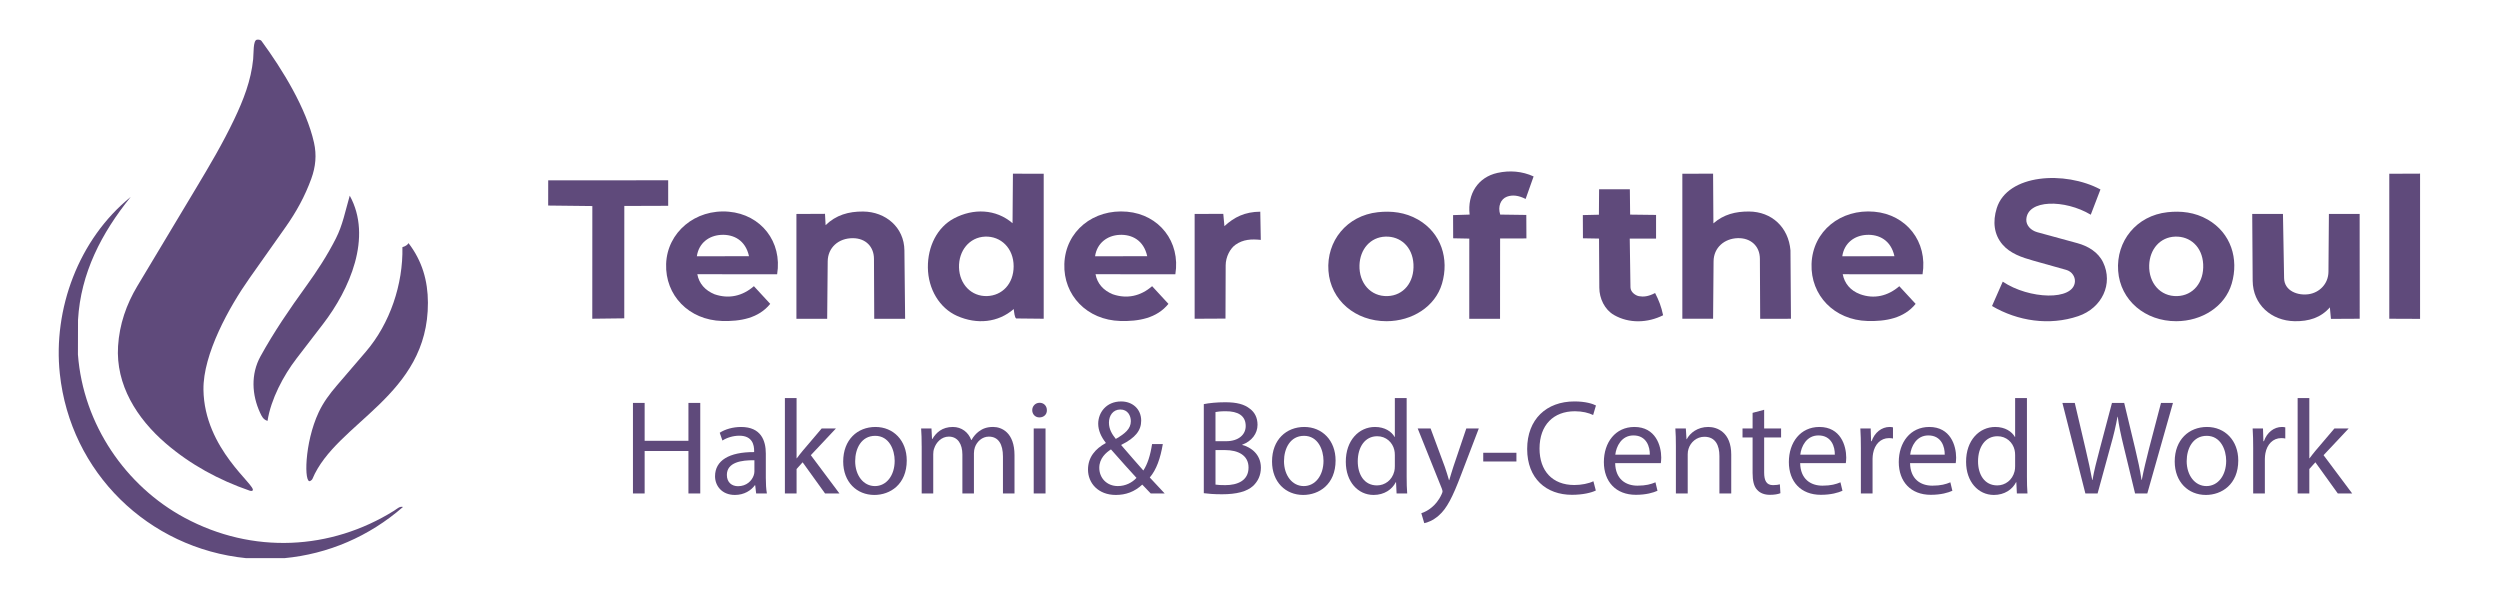
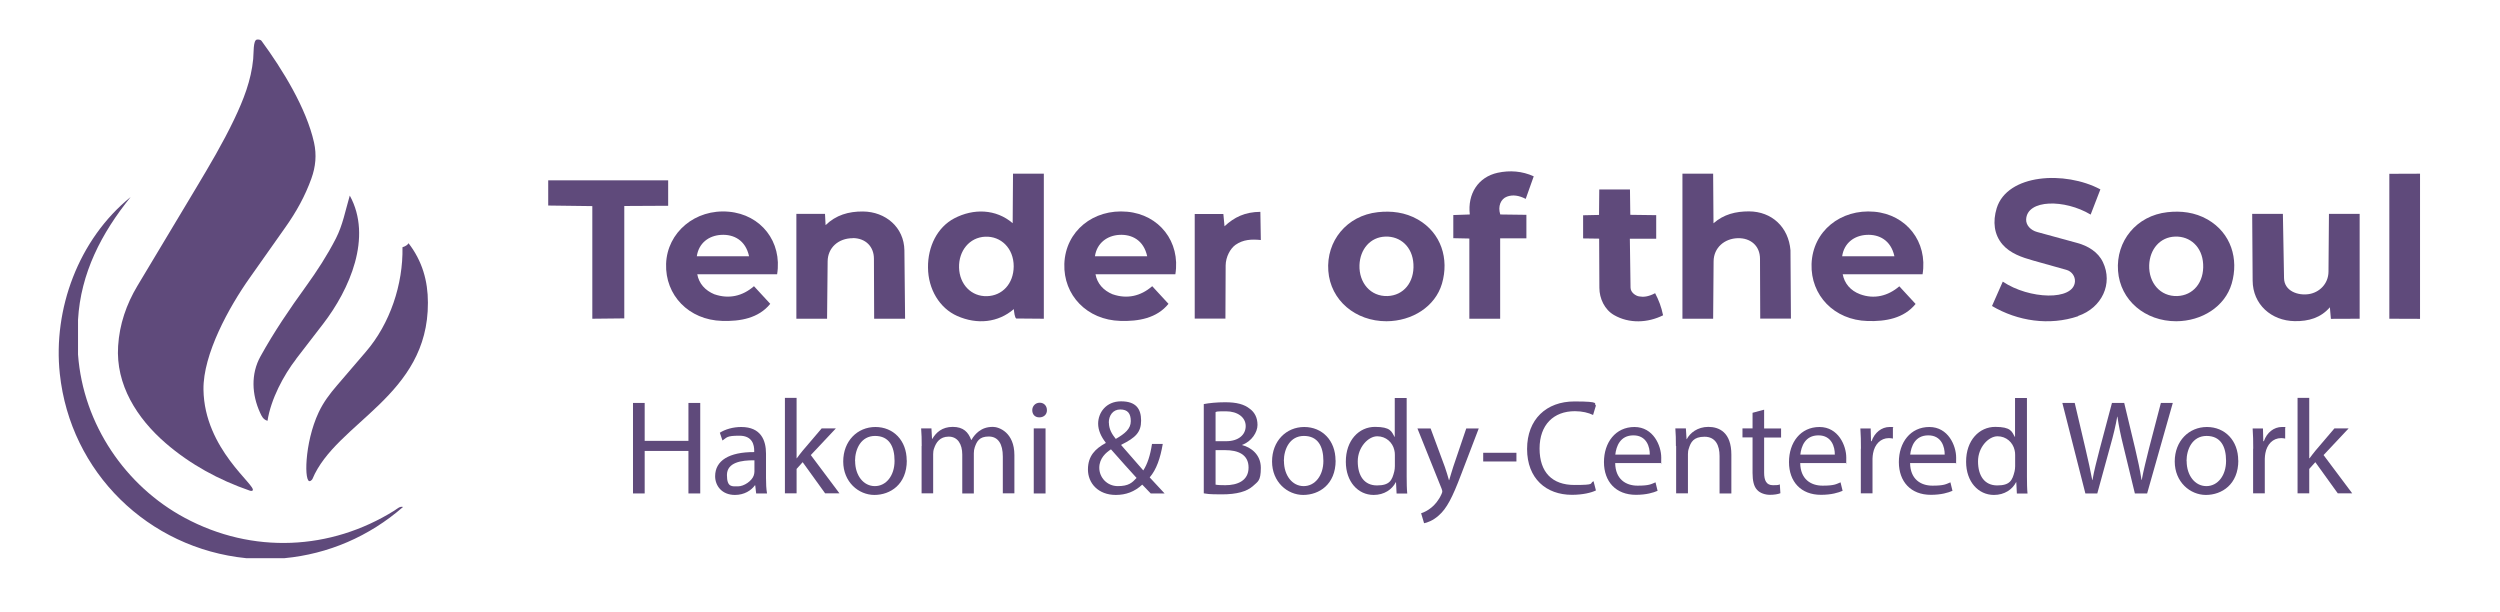
- <svg xmlns="http://www.w3.org/2000/svg" id="Layer_1" data-name="Layer 1" viewBox="0 0 2182.11 533.46">
-   <path d="M248.21,487.19h-33.32c-85.4-8.59-153.48-74.71-162.68-161.03-5.98-56.08,16.14-117.21,61.89-154.28-25.59,31.64-43.67,66.59-46,107.34l-.08,30.2c4.62,61.28,41.93,114.96,93.04,142.47,59.42,31.99,127.56,28.4,182.85-6.08,2.85-1.78,4.86-4.08,7.84-3.31-29.64,25.84-65.43,41.09-103.53,44.69Z" fill="#5f4a7b" />
-   <polygon points="2112.34 151.55 2112.34 278.32 2085.47 278.21 2085.47 151.66 2112.34 151.55" fill="#5f4a7b" />
-   <path d="M177.58,340.03c.67,52.23,46.7,83.99,42.93,88.09-.41.45-1.45.54-2.63.13-26.89-9.27-51.76-22.76-73.31-41.35-25.12-21.66-43.66-51.08-41.52-84.8,1.2-18.99,7.19-36.35,16.93-52.59l51.22-85.4c11.93-19.89,23.2-38.93,33.16-59.81,8.1-16.97,14.75-33.9,16.62-52.71.51-5.18-.14-16.17,3.14-16.89.98-.21,3.19-.24,4.19,1.12,18.31,25.05,39.05,58.72,45.76,88.66,2.44,10.89,1.42,21.07-2.33,31.43-5.54,15.29-13.07,28.99-22.47,42.31l-31.4,44.46c-18.05,25.56-40.68,66.57-40.28,97.35Z" fill="#5f4a7b" />
-   <path d="M270.81,419.82c-5.51,3.04-5.26-33.15,7.39-60.04,4.09-8.7,9.59-16.04,15.76-23.23l25.33-29.52c21.16-24.65,32.63-59.04,31.95-91.29,2.83-.86,4.49-2.06,5.34-3.52,11.99,15.65,16.86,32.95,16.93,51.9.3,81.7-80.11,104.33-100.8,153.89-.35.84-1.41,1.53-1.9,1.79Z" fill="#5f4a7b" />
-   <path d="M258.6,313.24c-11.16,14.52-22.2,35.27-25.08,54.13-3.76-1.11-5.05-3.97-6.51-7.11-7.25-15.67-8.16-33.76.36-49.23,11.88-21.54,25.32-41.16,39.7-61.05,9.82-13.58,18.54-26.97,26.08-41.8,6.01-11.83,8.15-23.68,12.12-37.4,20.04,36.39-.23,81.99-23.23,111.92l-23.46,30.54Z" fill="#5f4a7b" />
-   <path d="M886.95,277.96c-1.35-.93-1.75-5.27-2.11-8.21-13.65,11.82-32.05,13.68-49.41,6.01-15.37-6.8-25.36-23.44-25.54-42.29-.18-18.34,8.11-35.11,22.9-42.9,16.77-8.82,36.44-8.28,51,4.25l.34-43.23,26.86.08v126.54s-24.04-.25-24.04-.25ZM884.75,232.47c.02-15.85-11.21-26.49-24.92-25.94s-23.18,12.34-22.76,26.96,10.76,25.39,24.53,24.93c13.11-.44,23.13-10.66,23.15-25.96Z" fill="#5f4a7b" />
-   <path d="M1813.94,275.96c-25.25,8.54-52.82,4.3-75.22-8.85l9.36-21.28c23.02,15.45,61.77,16.85,63,.08.33-4.47-2.71-8.97-7.59-10.34l-28.95-8.13c-9.86-2.77-19.99-6.17-26.75-14.11-7.33-8.6-8.63-19.8-4.96-31.58,9.33-29.89,59.48-32.94,90.54-16.38l-8.46,22.04c-22.71-13.56-55.51-13.42-56.26,4.23-.21,5.08,3.98,9.51,9.58,11.04l35.09,9.59c9.2,2.52,18.05,7.77,22.35,16.69,9,18.68-.84,39.93-21.73,47Z" fill="#5f4a7b" />
-   <path d="M1536.36,278.28l-.25-52.4c-.05-11.36-8.28-18.33-19.37-18.01-11.54.34-20.96,8.18-21.06,20.24l-.42,50.12-26.84-.03v-126.54s26.84-.09,26.84-.09l.27,43.41c9.01-7.9,19.36-10.42,31.04-10.36,19.96.11,34.52,13.84,36.23,33.87l.43,59.74-26.86.04Z" fill="#5f4a7b" />
-   <path d="M623.68,256.85c12.45,4.29,24.4,1.61,34.36-7.06l14.24,15.44c-10.23,12.63-26.19,15.38-41.95,14.94-29.07-.81-49.84-22.37-48.9-49.84s25.44-48.17,54.78-45.54c27.94,2.5,46.73,26.09,42.11,54.6l-69.67-.04c1.51,8.17,6.81,14.14,15.03,17.5ZM653.76,223.62c-3.07-14.05-13.52-19.18-24.26-18.62s-19.58,7.15-21.26,18.69l45.52-.07Z" fill="#5f4a7b" />
-   <path d="M971.26,256.85c12.45,4.29,24.4,1.61,34.36-7.06l14.24,15.44c-10.23,12.63-26.19,15.38-41.95,14.94-29.07-.81-49.84-22.37-48.9-49.84.98-28.62,25.44-48.17,54.78-45.54,27.94,2.5,46.73,26.09,42.11,54.6l-69.67-.04c1.51,8.17,6.81,14.14,15.03,17.5ZM1001.34,223.62c-3.07-14.05-13.52-19.18-24.26-18.62-10.62.55-19.58,7.15-21.26,18.69l45.52-.07Z" fill="#5f4a7b" />
-   <path d="M1623.49,256.76c12.34,4.56,24.42,1.59,34.31-6.94l14.25,15.42c-10.22,12.63-26.19,15.38-41.95,14.94-29.07-.81-49.84-22.37-48.9-49.84.98-28.62,25.44-48.17,54.78-45.55,27.94,2.5,46.73,26.09,42.11,54.6l-69.67-.03c1.54,8.03,6.75,14.32,15.07,17.39ZM1653.54,223.62c-3.07-14.05-13.52-19.18-24.26-18.62s-19.58,7.15-21.26,18.69l45.52-.07Z" fill="#5f4a7b" />
-   <path d="M1237.63,191.61c20.48,11.75,27.35,34.47,21.01,55.99-5.91,20.09-26.08,32.71-48.36,32.76-27.12.06-48.9-18.16-50.76-43.96-1.87-25.92,15.98-48.22,43.15-51.18,11.73-1.28,23.81,0,34.96,6.4ZM1233.73,230.52c-.81-15.1-11.36-24.42-24.42-23.99-13.26.44-22.25,11.08-22.7,24.94-.5,15.47,9.66,27.45,24.48,26.97,13.87-.45,23.5-11.95,22.64-27.92Z" fill="#5f4a7b" />
-   <path d="M1926.92,191.61c20.48,11.75,27.35,34.47,21.01,55.99-5.91,20.09-26.08,32.71-48.36,32.76-27.12.06-48.9-18.16-50.76-43.96-1.87-25.92,15.98-48.22,43.15-51.18,11.73-1.28,23.81,0,34.96,6.4ZM1923.03,230.52c-.81-15.1-11.36-24.42-24.42-23.99-13.26.44-22.25,11.08-22.7,24.94-.5,15.47,9.66,27.45,24.48,26.97,13.87-.45,23.5-11.95,22.64-27.92Z" fill="#5f4a7b" />
-   <path d="M744.44,207.89c-12.66-.08-21.87,8.35-21.98,20.21l-.46,50.14h-26.85s0-91.48,0-91.48l24.95-.12.52,9.89c9.07-8.84,20.04-12,32.73-11.9,19.68.16,35.85,13.81,36.06,33.89l.62,59.72h-26.96s-.23-52.38-.23-52.38c-.05-10.31-6.99-17.9-18.4-17.97Z" fill="#5f4a7b" />
-   <path d="M2059.61,186.73l.04,91.48-25.1.13-.95-10.07c-7.95,9.18-18.53,12.27-30.65,12.09-20.45-.31-36.58-14.56-36.72-35.39l-.39-58.22h26.83s.99,56.06.99,56.06c.2,11.19,12.09,15.44,21.67,13.95,9.02-1.4,16.96-8.81,17.05-19.6l.39-50.43h26.84Z" fill="#5f4a7b" />
-   <polygon points="544.89 277.86 516.97 278.2 517.02 179.85 478.47 179.41 478.5 157.38 583.22 157.37 583.22 179.64 544.93 179.77 544.89 277.86" fill="#5f4a7b" />
-   <path d="M1309.36,208.15l-.06,70.11h-26.87s.03-69.99.03-69.99l-14.07-.28-.08-20.23,14.44-.46c-2.09-18.1,7.38-32.68,24.33-36.39,10.68-2.34,21.45-1.51,31.52,3.09l-6.97,19.66c-6.03-3.05-11.37-3.81-16.27-2-5.48,2.02-8.18,8.52-5.91,15.63l22.78.32.1,20.5-22.97.06Z" fill="#5f4a7b" />
-   <path d="M1444.64,255.75c3.27,6.38,5.39,11.7,6.99,19.42-13.41,6.74-29.63,7.37-42.84-.21-8.21-4.71-12.79-14.43-12.84-23.82l-.25-42.9-14.04-.25-.09-20.25,14.03-.33.16-22.19h26.84s.26,22.1.26,22.1l22.62.28v20.63s-22.97.05-22.97.05l.63,42.5c.07,4.45,4.72,7.26,7.41,7.74,3.85.68,8.04.41,14.08-2.75Z" fill="#5f4a7b" />
-   <path d="M1069.66,278.08l-26.93.14v-91.47s25.01-.1,25.01-.1l.98,10.76c8.5-7.86,17.82-12.54,31.31-12.64l.45,24.62c-8.19-.83-15.29-.53-22.09,4.23-4.53,3.17-8.54,10.43-8.57,18.01l-.16,46.45Z" fill="#5f4a7b" />
+ <svg xmlns="http://www.w3.org/2000/svg" id="Layer_1" version="1.1" viewBox="0 0 2182.1 533.5">
+   <defs>
+     <style>
+       .st0 {
+         fill: #5f4a7b;
+       }
+     </style>
+   </defs>
+   <path class="st0" d="M248.2,487.2h-33.3c-85.4-8.6-153.5-74.7-162.7-161-6-56.1,16.1-117.2,61.9-154.3-25.6,31.6-43.7,66.6-46,107.3v30.2c4.5,61.3,41.8,115,93,142.5,59.4,32,127.6,28.4,182.9-6.1,2.9-1.8,4.9-4.1,7.8-3.3-29.6,25.8-65.4,41.1-103.5,44.7h0Z" />
+   <polygon class="st0" points="2112.3 151.6 2112.3 278.3 2085.5 278.2 2085.5 151.7 2112.3 151.6" />
+   <path class="st0" d="M177.6,340c.7,52.2,46.7,84,42.9,88.1-.4.5-1.4.5-2.6.1-26.9-9.3-51.8-22.8-73.3-41.4-25.1-21.7-43.7-51.1-41.5-84.8,1.2-19,7.2-36.4,16.9-52.6l51.2-85.4c11.9-19.9,23.2-38.9,33.2-59.8,8.1-17,14.8-33.9,16.6-52.7.5-5.2-.1-16.2,3.1-16.9,1-.2,3.2-.2,4.2,1.1,18.3,25,39.1,58.7,45.8,88.7,2.4,10.9,1.4,21.1-2.3,31.4-5.5,15.3-13.1,29-22.5,42.3l-31.4,44.5c-18.1,25.6-40.7,66.6-40.3,97.4h0Z" />
+   <path class="st0" d="M270.8,419.8c-5.5,3-5.3-33.1,7.4-60,4.1-8.7,9.6-16,15.8-23.2l25.3-29.5c21.2-24.6,32.6-59,32-91.3,2.8-.9,4.5-2.1,5.3-3.5,12,15.6,16.9,32.9,16.9,51.9.3,81.7-80.1,104.3-100.8,153.9-.4.8-1.4,1.5-1.9,1.8h0Z" />
+   <path class="st0" d="M258.6,313.2c-11.2,14.5-22.2,35.3-25.1,54.1-3.8-1.1-5.1-4-6.5-7.1-7.2-15.7-8.2-33.8.4-49.2,11.9-21.5,25.3-41.2,39.7-61.1,9.8-13.6,18.5-27,26.1-41.8,6-11.8,8.1-23.7,12.1-37.4,20,36.4-.2,82-23.2,111.9l-23.5,30.5h0Z" />
+   <path class="st0" d="M887,278c-1.3-.9-1.8-5.3-2.1-8.2-13.7,11.8-32,13.7-49.4,6-15.4-6.8-25.4-23.4-25.5-42.3-.2-18.3,8.1-35.1,22.9-42.9,16.8-8.8,36.4-8.3,51,4.2l.3-43.2h26.9v126.6l-24-.2h0ZM884.8,232.5c0-15.9-11.2-26.5-24.9-25.9s-23.2,12.3-22.8,27,10.8,25.4,24.5,24.9c13.1-.4,23.1-10.7,23.2-26h0Z" />
+   <path class="st0" d="M1813.9,276c-25.2,8.5-52.8,4.3-75.2-8.9l9.4-21.3c23,15.5,61.8,16.9,63,0,.3-4.5-2.7-9-7.6-10.3l-28.9-8.1c-9.9-2.8-20-6.2-26.8-14.1-7.3-8.6-8.6-19.8-5-31.6,9.3-29.9,59.5-32.9,90.5-16.4l-8.5,22c-22.7-13.6-55.5-13.4-56.3,4.2-.2,5.1,4,9.5,9.6,11l35.1,9.6c9.2,2.5,18.1,7.8,22.3,16.7,9,18.7-.8,39.9-21.7,47h0Z" />
+   <path class="st0" d="M1536.4,278.3l-.2-52.4c0-11.4-8.3-18.3-19.4-18-11.5.3-21,8.2-21.1,20.2l-.4,50.1h-26.8v-126.6h26.8c0,0,.3,43.3.3,43.3,9-7.9,19.4-10.4,31-10.4,20,.1,34.5,13.8,36.2,33.9l.4,59.7h-26.9s0,0,0,0Z" />
+   <path class="st0" d="M623.7,256.9c12.5,4.3,24.4,1.6,34.4-7.1l14.2,15.4c-10.2,12.6-26.2,15.4-42,14.9-29.1-.8-49.8-22.4-48.9-49.8s25.4-48.2,54.8-45.5c27.9,2.5,46.7,26.1,42.1,54.6h-69.7c1.5,8.1,6.8,14.1,15,17.5h0ZM653.8,223.6c-3.1-14.1-13.5-19.2-24.3-18.6s-19.6,7.1-21.3,18.7h45.5Z" />
+   <path class="st0" d="M971.3,256.9c12.5,4.3,24.4,1.6,34.4-7.1l14.2,15.4c-10.2,12.6-26.2,15.4-42,14.9-29.1-.8-49.8-22.4-48.9-49.8,1-28.6,25.4-48.2,54.8-45.5,27.9,2.5,46.7,26.1,42.1,54.6h-69.7c1.5,8.1,6.8,14.1,15,17.5h0ZM1001.3,223.6c-3.1-14.1-13.5-19.2-24.3-18.6-10.6.6-19.6,7.1-21.3,18.7h45.5Z" />
+   <path class="st0" d="M1623.5,256.8c12.3,4.6,24.4,1.6,34.3-6.9l14.2,15.4c-10.2,12.6-26.2,15.4-41.9,14.9-29.1-.8-49.8-22.4-48.9-49.8,1-28.6,25.4-48.2,54.8-45.6,27.9,2.5,46.7,26.1,42.1,54.6h-69.7c1.5,8,6.8,14.3,15.1,17.4h0ZM1653.5,223.6c-3.1-14.1-13.5-19.2-24.3-18.6s-19.6,7.1-21.3,18.7h45.5Z" />
+   <path class="st0" d="M1237.6,191.6c20.5,11.8,27.3,34.5,21,56-5.9,20.1-26.1,32.7-48.4,32.8-27.1,0-48.9-18.2-50.8-44-1.9-25.9,16-48.2,43.2-51.2,11.7-1.3,23.8,0,35,6.4h0ZM1233.7,230.5c-.8-15.1-11.4-24.4-24.4-24-13.3.4-22.2,11.1-22.7,24.9-.5,15.5,9.7,27.5,24.5,27,13.9-.5,23.5-11.9,22.6-27.9Z" />
+   <path class="st0" d="M1926.9,191.6c20.5,11.8,27.3,34.5,21,56-5.9,20.1-26.1,32.7-48.4,32.8-27.1,0-48.9-18.2-50.8-44-1.9-25.9,16-48.2,43.2-51.2,11.7-1.3,23.8,0,35,6.4h0ZM1923,230.5c-.8-15.1-11.4-24.4-24.4-24-13.3.4-22.2,11.1-22.7,24.9-.5,15.5,9.7,27.5,24.5,27,13.9-.5,23.5-11.9,22.6-27.9Z" />
+   <path class="st0" d="M744.4,207.9c-12.7,0-21.9,8.4-22,20.2l-.5,50.1h-26.8v-91.5h25c0-.1.5,9.8.5,9.8,9.1-8.8,20-12,32.7-11.9,19.7.2,35.8,13.8,36.1,33.9l.6,59.7h-27l-.2-52.4c0-10.3-7-17.9-18.4-18h0Z" />
+   <path class="st0" d="M2059.6,186.7v91.5s-25.1.1-25.1.1l-.9-10.1c-7.9,9.2-18.5,12.3-30.7,12.1-20.4-.3-36.6-14.6-36.7-35.4l-.4-58.2h26.8l1,56.1c.2,11.2,12.1,15.4,21.7,13.9,9-1.4,17-8.8,17.1-19.6l.4-50.4h26.8,0Z" />
+   <polygon class="st0" points="544.9 277.9 517 278.2 517 179.9 478.5 179.4 478.5 157.4 583.2 157.4 583.2 179.6 544.9 179.8 544.9 277.9" />
+   <path class="st0" d="M1309.4,208.1v70.1h-26.9v-70s-14-.3-14-.3v-20.2c0,0,14.4-.5,14.4-.5-2.1-18.1,7.4-32.7,24.3-36.4,10.7-2.3,21.4-1.5,31.5,3.1l-7,19.7c-6-3.1-11.4-3.8-16.3-2-5.5,2-8.2,8.5-5.9,15.6l22.8.3v20.5c0,0-22.9,0-22.9,0h0Z" />
+   <path class="st0" d="M1444.6,255.8c3.3,6.4,5.4,11.7,7,19.4-13.4,6.7-29.6,7.4-42.8-.2-8.2-4.7-12.8-14.4-12.8-23.8l-.2-42.9-14-.2v-20.2c0,0,13.9-.3,13.9-.3l.2-22.2h26.8l.3,22.1,22.6.3v20.6h-23c0,0,.6,42.6.6,42.6,0,4.4,4.7,7.3,7.4,7.7,3.8.7,8,.4,14.1-2.8h0Z" />
+   <path class="st0" d="M1069.7,278.1h-26.9c0,.1,0-91.3,0-91.3h25c0-.1,1,10.7,1,10.7,8.5-7.9,17.8-12.5,31.3-12.6l.4,24.6c-8.2-.8-15.3-.5-22.1,4.2-4.5,3.2-8.5,10.4-8.6,18l-.2,46.5Z" />
  <g>
-     <path d="M562.67,351.68v33.07h38.23v-33.07h10.32v79.04h-10.32v-37.06h-38.23v37.06h-10.2v-79.04h10.2Z" fill="#5f4a7b" />
-     <path d="M660,430.72l-.82-7.15h-.35c-3.17,4.46-9.26,8.44-17.36,8.44-11.49,0-17.35-8.09-17.35-16.3,0-13.72,12.2-21.22,34.12-21.11v-1.17c0-4.69-1.29-13.13-12.9-13.13-5.28,0-10.79,1.64-14.78,4.22l-2.35-6.8c4.69-3.05,11.49-5.04,18.65-5.04,17.35,0,21.58,11.84,21.58,23.22v21.22c0,4.92.23,9.73.94,13.6h-9.38ZM658.48,401.75c-11.26-.23-24.04,1.76-24.04,12.78,0,6.68,4.46,9.85,9.73,9.85,7.39,0,12.08-4.69,13.72-9.5.35-1.06.59-2.23.59-3.28v-9.85Z" fill="#5f4a7b" />
-     <path d="M695.3,399.99h.23c1.41-1.99,3.4-4.46,5.04-6.45l16.65-19.58h12.43l-21.93,23.34,24.98,33.42h-12.55l-19.58-27.21-5.28,5.86v21.34h-10.2v-83.26h10.2v52.53Z" fill="#5f4a7b" />
-     <path d="M791.45,401.87c0,20.99-14.54,30.14-28.26,30.14-15.36,0-27.21-11.26-27.21-29.2,0-19,12.43-30.14,28.14-30.14s27.32,11.84,27.32,29.2ZM746.43,402.46c0,12.43,7.15,21.81,17.24,21.81s17.24-9.26,17.24-22.05c0-9.62-4.81-21.81-17-21.81s-17.47,11.26-17.47,22.05Z" fill="#5f4a7b" />
-     <path d="M804.47,389.32c0-5.86-.12-10.67-.47-15.36h9.03l.47,9.15h.35c3.17-5.39,8.44-10.44,17.82-10.44,7.74,0,13.6,4.69,16.07,11.37h.23c1.76-3.17,3.99-5.63,6.33-7.39,3.4-2.58,7.15-3.99,12.55-3.99,7.5,0,18.65,4.92,18.65,24.62v33.42h-10.08v-32.13c0-10.91-3.99-17.47-12.31-17.47-5.86,0-10.44,4.34-12.2,9.38-.47,1.41-.82,3.28-.82,5.16v35.06h-10.08v-34.01c0-9.03-3.99-15.6-11.84-15.6-6.45,0-11.14,5.16-12.78,10.32-.59,1.52-.82,3.28-.82,5.04v34.24h-10.08v-41.39Z" fill="#5f4a7b" />
-     <path d="M913.76,358.01c.12,3.52-2.46,6.33-6.57,6.33-3.63,0-6.21-2.81-6.21-6.33s2.7-6.45,6.45-6.45,6.33,2.81,6.33,6.45ZM902.27,430.72v-56.76h10.32v56.76h-10.32Z" fill="#5f4a7b" />
-     <path d="M1004.41,430.72c-2.23-2.23-4.34-4.46-7.39-7.74-6.8,6.33-14.42,9.03-23.1,9.03-15.36,0-24.27-10.32-24.27-22.16,0-10.79,6.45-18.18,15.48-23.1v-.35c-4.1-5.16-6.57-10.91-6.57-16.53,0-9.62,6.92-19.47,20.05-19.47,9.85,0,17.47,6.57,17.47,16.77,0,8.33-4.81,14.89-17.35,21.11v.35c6.68,7.74,14.19,16.42,19.23,22.05,3.63-5.51,6.1-13.13,7.62-23.1h9.38c-2.11,12.43-5.51,22.28-11.38,29.2,4.22,4.46,8.33,8.91,13.02,13.95h-12.2ZM991.98,417.11c-4.69-5.16-13.49-14.78-22.28-24.86-4.22,2.7-10.2,7.74-10.2,16.06,0,9.03,6.68,15.95,16.18,15.95,6.8,0,12.55-3.05,16.3-7.15ZM967.94,368.92c0,5.63,2.58,9.97,5.98,14.19,7.97-4.57,13.13-8.79,13.13-15.48,0-4.81-2.7-10.2-9.15-10.2s-9.97,5.39-9.97,11.49Z" fill="#5f4a7b" />
-     <path d="M1050.73,352.74c4.46-.94,11.49-1.64,18.64-1.64,10.2,0,16.77,1.76,21.69,5.75,4.1,3.05,6.57,7.74,6.57,13.95,0,7.62-5.04,14.31-13.37,17.35v.23c7.5,1.88,16.3,8.09,16.3,19.82,0,6.8-2.7,11.96-6.68,15.83-5.51,5.04-14.42,7.39-27.32,7.39-7.04,0-12.43-.47-15.83-.94v-77.75ZM1060.93,385.1h9.26c10.79,0,17.12-5.63,17.12-13.25,0-9.26-7.04-12.9-17.35-12.9-4.69,0-7.39.35-9.03.7v25.45ZM1060.93,422.98c1.99.35,4.92.47,8.56.47,10.55,0,20.29-3.87,20.29-15.36,0-10.79-9.26-15.24-20.4-15.24h-8.44v30.14Z" fill="#5f4a7b" />
-     <path d="M1165.76,401.87c0,20.99-14.54,30.14-28.26,30.14-15.36,0-27.21-11.26-27.21-29.2,0-19,12.43-30.14,28.14-30.14s27.32,11.84,27.32,29.2ZM1120.73,402.46c0,12.43,7.15,21.81,17.24,21.81s17.24-9.26,17.24-22.05c0-9.62-4.81-21.81-17-21.81s-17.47,11.26-17.47,22.05Z" fill="#5f4a7b" />
-     <path d="M1227.79,347.46v68.6c0,5.04.12,10.79.47,14.66h-9.26l-.47-9.85h-.23c-3.17,6.33-10.08,11.14-19.35,11.14-13.72,0-24.27-11.61-24.27-28.85-.12-18.88,11.61-30.49,25.45-30.49,8.68,0,14.54,4.1,17.12,8.68h.23v-33.89h10.32ZM1217.47,397.06c0-1.29-.12-3.05-.47-4.34-1.52-6.57-7.15-11.96-14.89-11.96-10.67,0-17,9.38-17,21.93,0,11.49,5.63,20.99,16.77,20.99,6.92,0,13.25-4.57,15.13-12.31.35-1.41.47-2.81.47-4.46v-9.85Z" fill="#5f4a7b" />
-     <path d="M1248.67,373.96l12.43,33.54c1.29,3.75,2.7,8.21,3.64,11.61h.23c1.06-3.4,2.23-7.74,3.63-11.84l11.26-33.3h10.91l-15.48,40.46c-7.39,19.47-12.43,29.43-19.47,35.53-5.04,4.46-10.08,6.21-12.66,6.68l-2.58-8.68c2.58-.82,5.98-2.46,9.03-5.04,2.81-2.23,6.33-6.21,8.68-11.49.47-1.06.82-1.88.82-2.46s-.23-1.41-.7-2.7l-20.99-52.3h11.26Z" fill="#5f4a7b" />
-     <path d="M1323.6,395.19v7.62h-28.96v-7.62h28.96Z" fill="#5f4a7b" />
-     <path d="M1392.9,428.14c-3.75,1.88-11.26,3.75-20.87,3.75-22.28,0-39.05-14.07-39.05-39.99s16.77-41.51,41.28-41.51c9.85,0,16.07,2.11,18.76,3.52l-2.46,8.33c-3.87-1.88-9.38-3.28-15.95-3.28-18.53,0-30.84,11.84-30.84,32.6,0,19.35,11.14,31.78,30.37,31.78,6.21,0,12.55-1.29,16.65-3.28l2.11,8.09Z" fill="#5f4a7b" />
-     <path d="M1409.79,404.21c.23,13.95,9.15,19.7,19.46,19.7,7.39,0,11.84-1.29,15.71-2.93l1.76,7.39c-3.63,1.64-9.85,3.52-18.88,3.52-17.47,0-27.91-11.49-27.91-28.61s10.08-30.61,26.62-30.61c18.53,0,23.45,16.3,23.45,26.74,0,2.11-.23,3.75-.35,4.81h-39.87ZM1440.04,396.83c.12-6.57-2.7-16.77-14.31-16.77-10.44,0-15.01,9.62-15.83,16.77h30.14Z" fill="#5f4a7b" />
-     <path d="M1462.79,389.32c0-5.86-.12-10.67-.47-15.36h9.15l.59,9.38h.23c2.81-5.39,9.38-10.67,18.76-10.67,7.86,0,20.05,4.69,20.05,24.16v33.89h-10.32v-32.72c0-9.15-3.4-16.77-13.13-16.77-6.8,0-12.08,4.81-13.84,10.55-.47,1.29-.7,3.05-.7,4.81v34.12h-10.32v-41.39Z" fill="#5f4a7b" />
-     <path d="M1539.83,357.66v16.3h14.78v7.86h-14.78v30.61c0,7.04,1.99,11.02,7.74,11.02,2.7,0,4.69-.35,5.98-.7l.47,7.74c-1.99.82-5.16,1.41-9.15,1.41-4.81,0-8.68-1.52-11.14-4.34-2.93-3.05-3.99-8.09-3.99-14.78v-30.96h-8.79v-7.86h8.79v-13.6l10.08-2.7Z" fill="#5f4a7b" />
-     <path d="M1571.26,404.21c.23,13.95,9.15,19.7,19.46,19.7,7.39,0,11.84-1.29,15.71-2.93l1.76,7.39c-3.63,1.64-9.85,3.52-18.88,3.52-17.47,0-27.91-11.49-27.91-28.61s10.08-30.61,26.62-30.61c18.53,0,23.45,16.3,23.45,26.74,0,2.11-.23,3.75-.35,4.81h-39.87ZM1601.51,396.83c.12-6.57-2.7-16.77-14.31-16.77-10.44,0-15.01,9.62-15.83,16.77h30.14Z" fill="#5f4a7b" />
-     <path d="M1624.26,391.67c0-6.68-.12-12.43-.47-17.71h9.03l.35,11.14h.47c2.58-7.62,8.79-12.43,15.71-12.43,1.17,0,1.99.12,2.93.35v9.73c-1.05-.23-2.11-.35-3.52-.35-7.27,0-12.43,5.51-13.84,13.25-.23,1.41-.47,3.05-.47,4.81v30.25h-10.2v-39.05Z" fill="#5f4a7b" />
-     <path d="M1667.18,404.21c.23,13.95,9.15,19.7,19.47,19.7,7.39,0,11.84-1.29,15.71-2.93l1.76,7.39c-3.63,1.64-9.85,3.52-18.88,3.52-17.47,0-27.91-11.49-27.91-28.61s10.08-30.61,26.62-30.61c18.53,0,23.45,16.3,23.45,26.74,0,2.11-.23,3.75-.35,4.81h-39.87ZM1697.44,396.83c.12-6.57-2.7-16.77-14.31-16.77-10.44,0-15.01,9.62-15.83,16.77h30.14Z" fill="#5f4a7b" />
-     <path d="M1769.2,347.46v68.6c0,5.04.12,10.79.47,14.66h-9.26l-.47-9.85h-.23c-3.17,6.33-10.08,11.14-19.35,11.14-13.72,0-24.27-11.61-24.27-28.85-.12-18.88,11.61-30.49,25.45-30.49,8.68,0,14.54,4.1,17.12,8.68h.23v-33.89h10.32ZM1758.88,397.06c0-1.29-.12-3.05-.47-4.34-1.52-6.57-7.15-11.96-14.89-11.96-10.67,0-17,9.38-17,21.93,0,11.49,5.63,20.99,16.77,20.99,6.92,0,13.25-4.57,15.13-12.31.35-1.41.47-2.81.47-4.46v-9.85Z" fill="#5f4a7b" />
-     <path d="M1820.21,430.72l-20.05-79.04h10.79l9.38,39.99c2.34,9.85,4.46,19.7,5.86,27.32h.23c1.29-7.86,3.75-17.24,6.45-27.44l10.55-39.87h10.67l9.62,40.1c2.23,9.38,4.34,18.76,5.51,27.09h.23c1.64-8.68,3.87-17.47,6.33-27.32l10.44-39.87h10.44l-22.4,79.04h-10.67l-9.97-41.16c-2.46-10.08-4.1-17.82-5.16-25.8h-.23c-1.41,7.86-3.17,15.6-6.1,25.8l-11.26,41.16h-10.67Z" fill="#5f4a7b" />
-     <path d="M1953.66,401.87c0,20.99-14.54,30.14-28.26,30.14-15.36,0-27.21-11.26-27.21-29.2,0-19,12.43-30.14,28.14-30.14s27.32,11.84,27.32,29.2ZM1908.63,402.46c0,12.43,7.15,21.81,17.24,21.81s17.24-9.26,17.24-22.05c0-9.62-4.81-21.81-17-21.81s-17.47,11.26-17.47,22.05Z" fill="#5f4a7b" />
-     <path d="M1966.68,391.67c0-6.68-.12-12.43-.47-17.71h9.03l.35,11.14h.47c2.58-7.62,8.79-12.43,15.71-12.43,1.17,0,1.99.12,2.93.35v9.73c-1.05-.23-2.11-.35-3.52-.35-7.27,0-12.43,5.51-13.84,13.25-.23,1.41-.47,3.05-.47,4.81v30.25h-10.2v-39.05Z" fill="#5f4a7b" />
-     <path d="M2015.69,399.99h.23c1.41-1.99,3.4-4.46,5.04-6.45l16.65-19.58h12.43l-21.93,23.34,24.98,33.42h-12.55l-19.58-27.21-5.28,5.86v21.34h-10.2v-83.26h10.2v52.53Z" fill="#5f4a7b" />
+     <path class="st0" d="M562.7,351.7v33.1h38.2v-33.1h10.3v79h-10.3v-37.1h-38.2v37.1h-10.2v-79h10.2Z" />
+     <path class="st0" d="M660,430.7l-.8-7.1h-.3c-3.2,4.5-9.3,8.4-17.4,8.4-11.5,0-17.3-8.1-17.3-16.3,0-13.7,12.2-21.2,34.1-21.1v-1.2c0-4.7-1.3-13.1-12.9-13.1s-10.8,1.6-14.8,4.2l-2.3-6.8c4.7-3,11.5-5,18.7-5,17.3,0,21.6,11.8,21.6,23.2v21.2c0,4.9.2,9.7.9,13.6h-9.4ZM658.5,401.8c-11.3-.2-24,1.8-24,12.8s4.5,9.9,9.7,9.9,12.1-4.7,13.7-9.5c.3-1.1.6-2.2.6-3.3v-9.9Z" />
+     <path class="st0" d="M695.3,400h.2c1.4-2,3.4-4.5,5-6.5l16.7-19.6h12.4l-21.9,23.3,25,33.4h-12.5l-19.6-27.2-5.3,5.9v21.3h-10.2v-83.3h10.2v52.5h0Z" />
+     <path class="st0" d="M791.5,401.9c0,21-14.5,30.1-28.3,30.1s-27.2-11.3-27.2-29.2,12.4-30.1,28.1-30.1,27.3,11.8,27.3,29.2h0ZM746.4,402.5c0,12.4,7.2,21.8,17.2,21.8s17.2-9.3,17.2-22-4.8-21.8-17-21.8-17.5,11.3-17.5,22h0Z" />
+     <path class="st0" d="M804.5,389.3c0-5.9-.1-10.7-.5-15.4h9l.5,9.1h.3c3.2-5.4,8.4-10.4,17.8-10.4s13.6,4.7,16.1,11.4h.2c1.8-3.2,4-5.6,6.3-7.4,3.4-2.6,7.2-4,12.5-4s18.7,4.9,18.7,24.6v33.4h-10.1v-32.1c0-10.9-4-17.5-12.3-17.5s-10.4,4.3-12.2,9.4c-.5,1.4-.8,3.3-.8,5.2v35.1h-10.1v-34c0-9-4-15.6-11.8-15.6s-11.1,5.2-12.8,10.3c-.6,1.5-.8,3.3-.8,5v34.2h-10.1v-41.4h0Z" />
+     <path class="st0" d="M913.8,358c.1,3.5-2.5,6.3-6.6,6.3s-6.2-2.8-6.2-6.3,2.7-6.5,6.5-6.5,6.3,2.8,6.3,6.5ZM902.3,430.7v-56.8h10.3v56.8h-10.3Z" />
+     <path class="st0" d="M1004.4,430.7c-2.2-2.2-4.3-4.5-7.4-7.7-6.8,6.3-14.4,9-23.1,9-15.4,0-24.3-10.3-24.3-22.2s6.5-18.2,15.5-23.1v-.4c-4.1-5.2-6.6-10.9-6.6-16.5,0-9.6,6.9-19.5,20-19.5s17.5,6.6,17.5,16.8-4.8,14.9-17.3,21.1v.4c6.7,7.7,14.2,16.4,19.2,22,3.6-5.5,6.1-13.1,7.6-23.1h9.4c-2.1,12.4-5.5,22.3-11.4,29.2,4.2,4.5,8.3,8.9,13,14h-12.2,0ZM992,417.1c-4.7-5.2-13.5-14.8-22.3-24.9-4.2,2.7-10.2,7.7-10.2,16.1s6.7,16,16.2,16,12.5-3,16.3-7.1h0ZM967.9,368.9c0,5.6,2.6,10,6,14.2,8-4.6,13.1-8.8,13.1-15.5s-2.7-10.2-9.2-10.2-10,5.4-10,11.5h0Z" />
+     <path class="st0" d="M1050.7,352.7c4.5-.9,11.5-1.6,18.6-1.6,10.2,0,16.8,1.8,21.7,5.8,4.1,3,6.6,7.7,6.6,14s-5,14.3-13.4,17.4v.2c7.5,1.9,16.3,8.1,16.3,19.8s-2.7,12-6.7,15.8c-5.5,5-14.4,7.4-27.3,7.4s-12.4-.5-15.8-.9v-77.8h0ZM1060.9,385.1h9.3c10.8,0,17.1-5.6,17.1-13.2s-7-12.9-17.3-12.9-7.4.4-9,.7v25.5h0ZM1060.9,423c2,.4,4.9.5,8.6.5,10.6,0,20.3-3.9,20.3-15.4s-9.3-15.2-20.4-15.2h-8.4v30.1h0Z" />
+     <path class="st0" d="M1165.8,401.9c0,21-14.5,30.1-28.3,30.1s-27.2-11.3-27.2-29.2,12.4-30.1,28.1-30.1,27.3,11.8,27.3,29.2h0ZM1120.7,402.5c0,12.4,7.2,21.8,17.2,21.8s17.2-9.3,17.2-22-4.8-21.8-17-21.8-17.5,11.3-17.5,22h0Z" />
+     <path class="st0" d="M1227.8,347.5v68.6c0,5,.1,10.8.5,14.7h-9.3l-.5-9.9h-.2c-3.2,6.3-10.1,11.1-19.3,11.1-13.7,0-24.3-11.6-24.3-28.9-.1-18.9,11.6-30.5,25.4-30.5s14.5,4.1,17.1,8.7h.2v-33.9h10.3,0ZM1217.5,397.1c0-1.3-.1-3-.5-4.3-1.5-6.6-7.2-12-14.9-12s-17,9.4-17,21.9,5.6,21,16.8,21,13.2-4.6,15.1-12.3c.3-1.4.5-2.8.5-4.5v-9.9h0Z" />
+     <path class="st0" d="M1248.7,374l12.4,33.5c1.3,3.8,2.7,8.2,3.6,11.6h.2c1.1-3.4,2.2-7.7,3.6-11.8l11.3-33.3h10.9l-15.5,40.5c-7.4,19.5-12.4,29.4-19.5,35.5-5,4.5-10.1,6.2-12.7,6.7l-2.6-8.7c2.6-.8,6-2.5,9-5,2.8-2.2,6.3-6.2,8.7-11.5.5-1.1.8-1.9.8-2.5s-.2-1.4-.7-2.7l-21-52.3h11.3,0Z" />
+     <path class="st0" d="M1323.6,395.2v7.6h-29v-7.6h29Z" />
+     <path class="st0" d="M1392.9,428.1c-3.8,1.9-11.3,3.8-20.9,3.8-22.3,0-39.1-14.1-39.1-40s16.8-41.5,41.3-41.5,16.1,2.1,18.8,3.5l-2.5,8.3c-3.9-1.9-9.4-3.3-15.9-3.3-18.5,0-30.8,11.8-30.8,32.6s11.1,31.8,30.4,31.8,12.6-1.3,16.7-3.3l2.1,8.1h0Z" />
+     <path class="st0" d="M1409.8,404.2c.2,14,9.2,19.7,19.5,19.7s11.8-1.3,15.7-2.9l1.8,7.4c-3.6,1.6-9.8,3.5-18.9,3.5-17.5,0-27.9-11.5-27.9-28.6s10.1-30.6,26.6-30.6,23.4,16.3,23.4,26.7-.2,3.8-.3,4.8h-39.9,0ZM1440,396.8c.1-6.6-2.7-16.8-14.3-16.8s-15,9.6-15.8,16.8h30.1Z" />
+     <path class="st0" d="M1462.8,389.3c0-5.9-.1-10.7-.5-15.4h9.2l.6,9.4h.2c2.8-5.4,9.4-10.7,18.8-10.7s20.1,4.7,20.1,24.2v33.9h-10.3v-32.7c0-9.1-3.4-16.8-13.1-16.8s-12.1,4.8-13.8,10.5c-.5,1.3-.7,3-.7,4.8v34.1h-10.3v-41.4h0Z" />
+     <path class="st0" d="M1539.8,357.7v16.3h14.8v7.9h-14.8v30.6c0,7,2,11,7.7,11s4.7-.4,6-.7l.5,7.7c-2,.8-5.2,1.4-9.2,1.4s-8.7-1.5-11.1-4.3c-2.9-3-4-8.1-4-14.8v-31h-8.8v-7.9h8.8v-13.6l10.1-2.7h0Z" />
+     <path class="st0" d="M1571.3,404.2c.2,14,9.2,19.7,19.5,19.7s11.8-1.3,15.7-2.9l1.8,7.4c-3.6,1.6-9.8,3.5-18.9,3.5-17.5,0-27.9-11.5-27.9-28.6s10.1-30.6,26.6-30.6,23.4,16.3,23.4,26.7-.2,3.8-.3,4.8h-39.9,0ZM1601.5,396.8c.1-6.6-2.7-16.8-14.3-16.8s-15,9.6-15.8,16.8h30.1Z" />
+     <path class="st0" d="M1624.3,391.7c0-6.7-.1-12.4-.5-17.7h9l.3,11.1h.5c2.6-7.6,8.8-12.4,15.7-12.4s2,.1,2.9.4v9.7c-1.1-.2-2.1-.4-3.5-.4-7.3,0-12.4,5.5-13.8,13.2-.2,1.4-.5,3-.5,4.8v30.2h-10.2v-39h0Z" />
+     <path class="st0" d="M1667.2,404.2c.2,14,9.2,19.7,19.5,19.7s11.8-1.3,15.7-2.9l1.8,7.4c-3.6,1.6-9.8,3.5-18.9,3.5-17.5,0-27.9-11.5-27.9-28.6s10.1-30.6,26.6-30.6,23.4,16.3,23.4,26.7-.2,3.8-.3,4.8h-39.9,0ZM1697.4,396.8c.1-6.6-2.7-16.8-14.3-16.8s-15,9.6-15.8,16.8h30.1Z" />
+     <path class="st0" d="M1769.2,347.5v68.6c0,5,.1,10.8.5,14.7h-9.3l-.5-9.9h-.2c-3.2,6.3-10.1,11.1-19.3,11.1-13.7,0-24.3-11.6-24.3-28.9-.1-18.9,11.6-30.5,25.4-30.5s14.5,4.1,17.1,8.7h.2v-33.9h10.3,0ZM1758.9,397.1c0-1.3-.1-3-.5-4.3-1.5-6.6-7.2-12-14.9-12s-17,9.4-17,21.9,5.6,21,16.8,21,13.2-4.6,15.1-12.3c.3-1.4.5-2.8.5-4.5v-9.9h0Z" />
+     <path class="st0" d="M1820.2,430.7l-20.1-79h10.8l9.4,40c2.3,9.9,4.5,19.7,5.9,27.3h.2c1.3-7.9,3.8-17.2,6.4-27.4l10.6-39.9h10.7l9.6,40.1c2.2,9.4,4.3,18.8,5.5,27.1h.2c1.6-8.7,3.9-17.5,6.3-27.3l10.4-39.9h10.4l-22.4,79h-10.7l-10-41.2c-2.5-10.1-4.1-17.8-5.2-25.8h-.2c-1.4,7.9-3.2,15.6-6.1,25.8l-11.3,41.2h-10.7,0Z" />
+     <path class="st0" d="M1953.7,401.9c0,21-14.5,30.1-28.3,30.1s-27.2-11.3-27.2-29.2,12.4-30.1,28.1-30.1,27.3,11.8,27.3,29.2h0ZM1908.6,402.5c0,12.4,7.2,21.8,17.2,21.8s17.2-9.3,17.2-22-4.8-21.8-17-21.8-17.5,11.3-17.5,22h0Z" />
+     <path class="st0" d="M1966.7,391.7c0-6.7-.1-12.4-.5-17.7h9l.3,11.1h.5c2.6-7.6,8.8-12.4,15.7-12.4s2,.1,2.9.4v9.7c-1.1-.2-2.1-.4-3.5-.4-7.3,0-12.4,5.5-13.8,13.2-.2,1.4-.5,3-.5,4.8v30.2h-10.2v-39h0Z" />
+     <path class="st0" d="M2015.7,400h.2c1.4-2,3.4-4.5,5-6.5l16.7-19.6h12.4l-21.9,23.3,25,33.4h-12.6l-19.6-27.2-5.3,5.9v21.3h-10.2v-83.3h10.2v52.5h0Z" />
  </g>
</svg>
